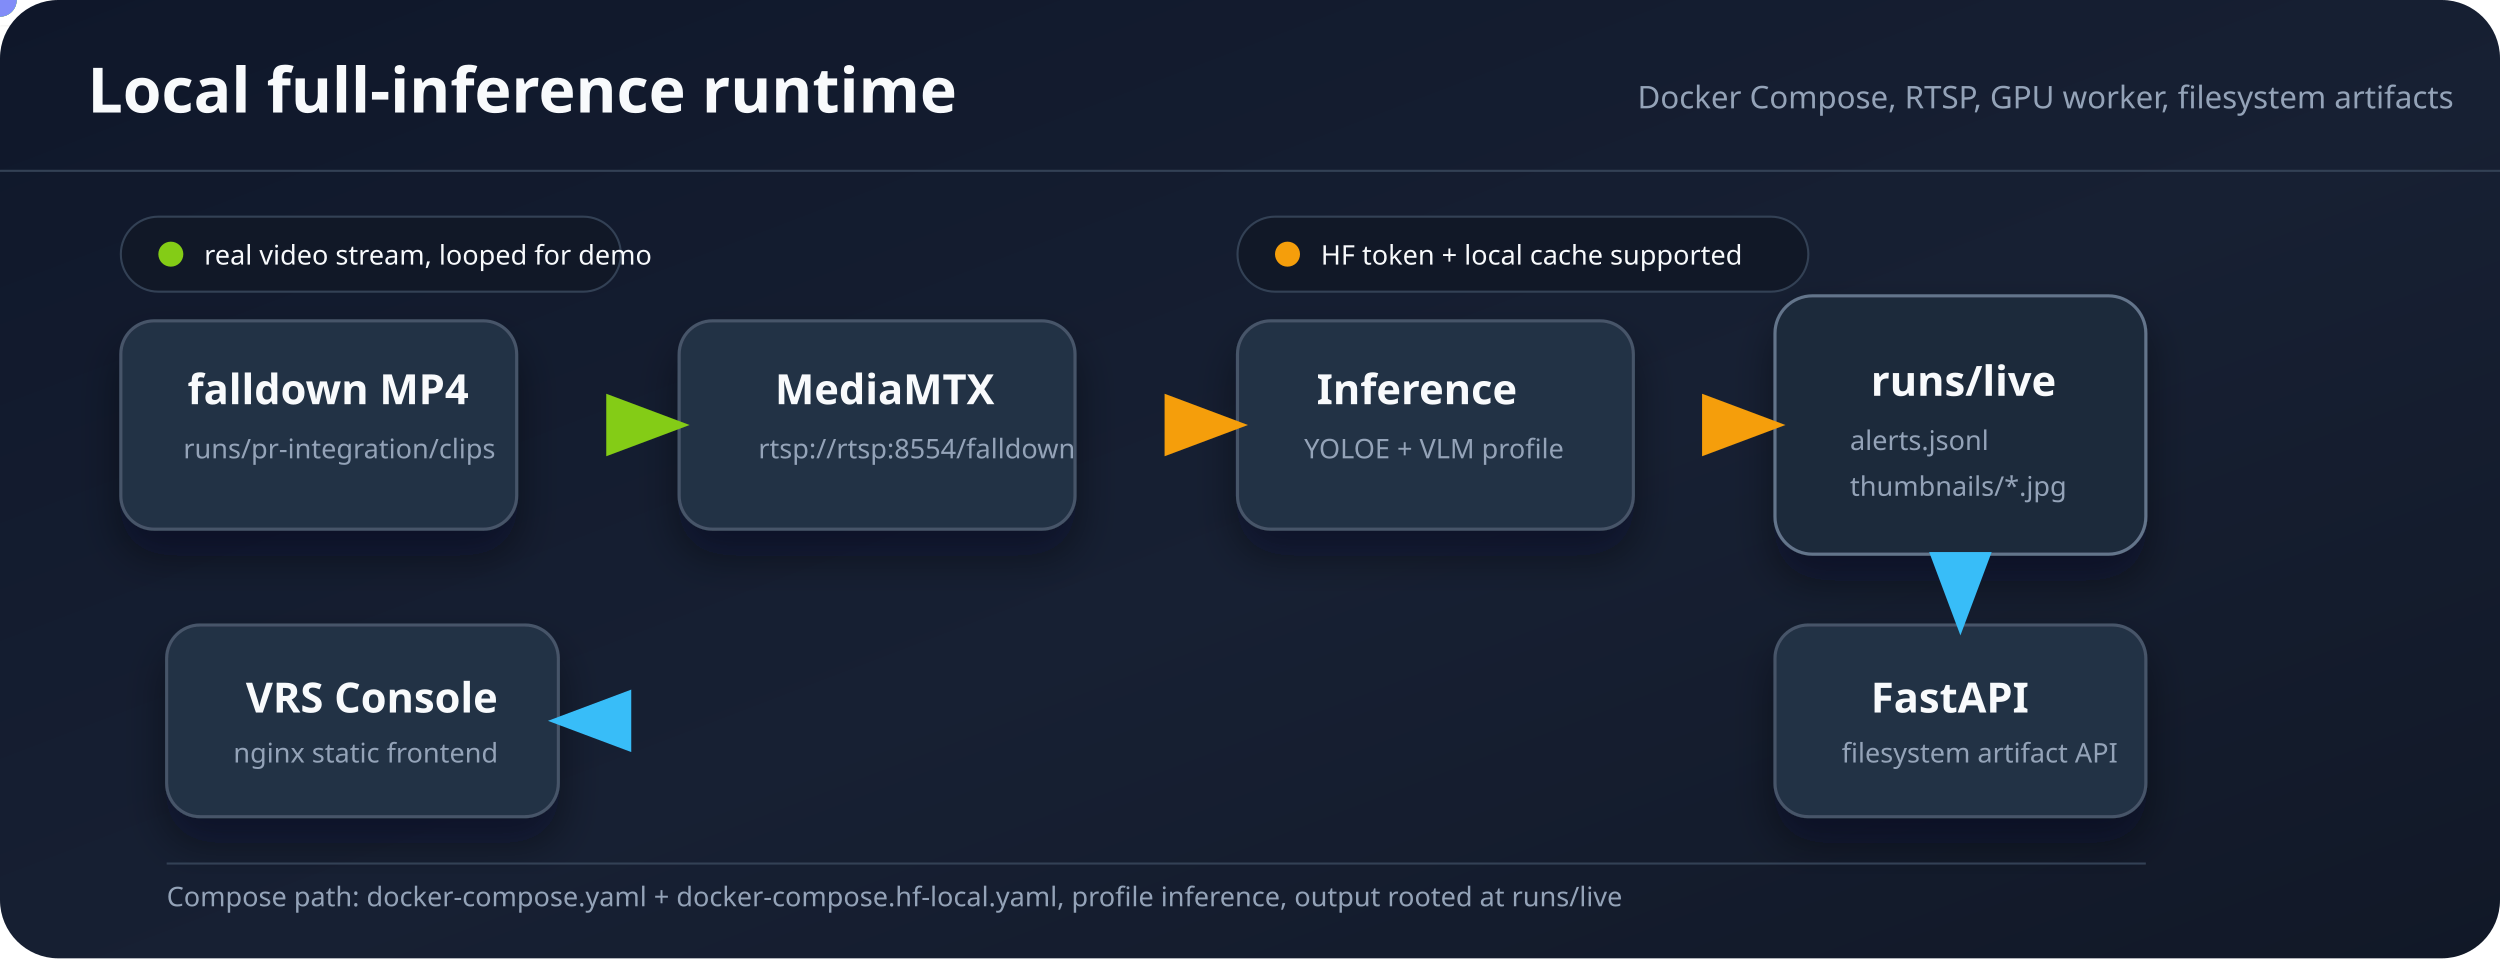
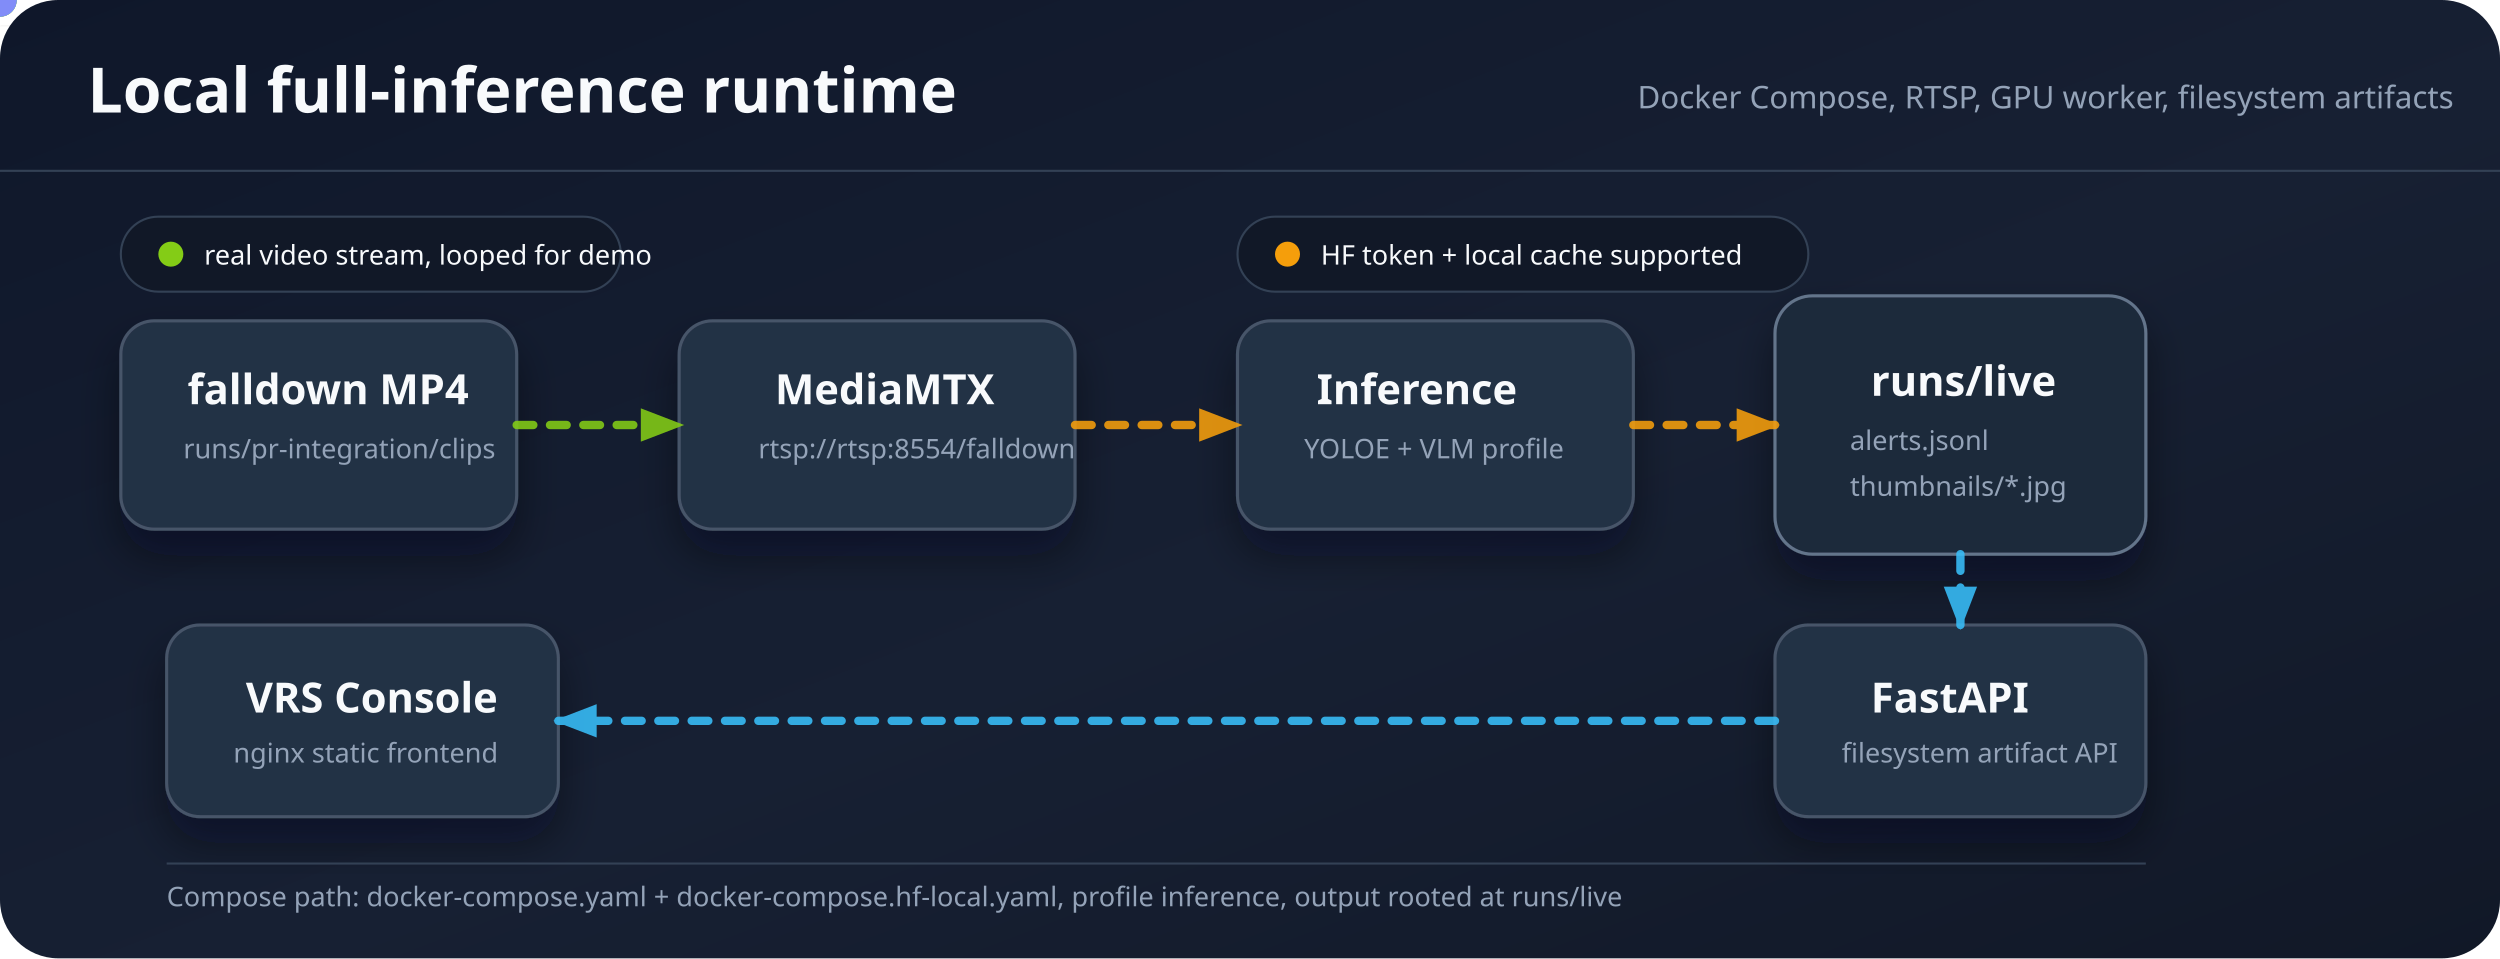
<svg xmlns="http://www.w3.org/2000/svg" width="1200" height="460" viewBox="0 0 1200 460" role="img" aria-labelledby="title desc">
  <defs>
    <linearGradient id="bg" x1="0" y1="0" x2="1" y2="1">
      <stop offset="0" stop-color="#0f172a" />
      <stop offset="0.55" stop-color="#172033" />
      <stop offset="1" stop-color="#111827" />
    </linearGradient>
    <linearGradient id="green" x1="0" y1="0" x2="1" y2="0">
      <stop offset="0" stop-color="#84cc16" />
      <stop offset="1" stop-color="#10b981" />
    </linearGradient>
    <linearGradient id="blue" x1="0" y1="0" x2="1" y2="0">
      <stop offset="0" stop-color="#38bdf8" />
      <stop offset="1" stop-color="#818cf8" />
    </linearGradient>
    <linearGradient id="amber" x1="0" y1="0" x2="1" y2="0">
      <stop offset="0" stop-color="#f59e0b" />
      <stop offset="1" stop-color="#fb7185" />
    </linearGradient>
    <filter id="shadow" x="-20%" y="-30%" width="140%" height="160%">
      <feDropShadow dx="0" dy="12" stdDeviation="10" flood-color="#020617" flood-opacity="0.42" />
    </filter>
-     <marker id="arrowGreen" markerWidth="10" markerHeight="10" refX="7" refY="3" orient="auto" markerUnits="strokeWidth">
-       <path d="M0,0 L0,6 L8,3 z" fill="#84cc16" />
+     <marker id="arrowGreen" markerWidth="6.5" markerHeight="6.5" refX="4.6" refY="2" orient="auto" markerUnits="strokeWidth">
+       <path d="M0,0 L0,4 L5.2,2 z" fill="#84cc16" />
    </marker>
-     <marker id="arrowBlue" markerWidth="10" markerHeight="10" refX="7" refY="3" orient="auto" markerUnits="strokeWidth">
-       <path d="M0,0 L0,6 L8,3 z" fill="#38bdf8" />
+     <marker id="arrowBlue" markerWidth="6.5" markerHeight="6.5" refX="4.6" refY="2" orient="auto" markerUnits="strokeWidth">
+       <path d="M0,0 L0,4 L5.2,2 z" fill="#38bdf8" />
    </marker>
-     <marker id="arrowAmber" markerWidth="10" markerHeight="10" refX="7" refY="3" orient="auto" markerUnits="strokeWidth">
-       <path d="M0,0 L0,6 L8,3 z" fill="#f59e0b" />
+     <marker id="arrowAmber" markerWidth="6.5" markerHeight="6.5" refX="4.6" refY="2" orient="auto" markerUnits="strokeWidth">
+       <path d="M0,0 L0,4 L5.2,2 z" fill="#f59e0b" />
    </marker>
    <style>
      text{font-family:sans-serif;fill:#f8fafc;font-style:normal}
      .label{fill:#f8fafc;font-style:normal}
      .muted{fill:#94a3b8;font-style:normal}
      .tiny{font-size:13px}
      .small{font-size:15px}
      .medium{font-size:20px;font-weight:700}
      .large{font-size:30px;font-weight:800}
      .box{fill:#243044;stroke:#475569;stroke-width:1.5;filter:url(#shadow)}
      .store{fill:#1e293b;stroke:#64748b;stroke-width:1.5;filter:url(#shadow)}
-       .flow{fill:none;stroke-linecap:round;stroke-width:5;stroke-dasharray:12 15}
-       .greenStroke{stroke:url(#green);marker-end:url(#arrowGreen)}
-       .blueStroke{stroke:url(#blue);marker-end:url(#arrowBlue)}
-       .amberStroke{stroke:url(#amber);marker-end:url(#arrowAmber)}
+       .flow{fill:none;stroke-linecap:round;stroke-width:4;stroke-dasharray:8 8;opacity:.88}
+       .greenStroke{stroke:#84cc16;marker-end:url(#arrowGreen)}
+       .blueStroke{stroke:#38bdf8;marker-end:url(#arrowBlue)}
+       .amberStroke{stroke:#f59e0b;marker-end:url(#arrowAmber)}
      .pulse{filter:url(#shadow)}
      @media (prefers-reduced-motion:no-preference){
        .flow{animation:dash 1.65s linear infinite}
        .p1{animation:rtsp 5s linear infinite}
        .p2{animation:infer 5s linear infinite}
        .p3{animation:api 5s linear infinite}
        .p4{animation:ui 5s linear infinite}
      }
      @keyframes dash{to{stroke-dashoffset:-54}}
      @keyframes rtsp{
        0%{transform:translate(128px,205px);opacity:0}
        8%{opacity:1}
        25%{transform:translate(346px,205px);opacity:1}
        33%,100%{transform:translate(346px,205px);opacity:0}
      }
      @keyframes infer{
        0%,25%{transform:translate(498px,205px);opacity:0}
        33%{opacity:1}
        56%{transform:translate(742px,205px);opacity:1}
        64%,100%{transform:translate(742px,205px);opacity:0}
      }
      @keyframes api{
        0%,56%{transform:translate(835px,205px);opacity:0}
        64%{opacity:1}
        78%{transform:translate(958px,268px);opacity:1}
        86%,100%{transform:translate(958px,268px);opacity:0}
      }
      @keyframes ui{
        0%,70%{transform:translate(958px,268px);opacity:0}
        78%{opacity:1}
        94%{transform:translate(958px,348px);opacity:1}
        100%{transform:translate(958px,348px);opacity:0}
      }
    </style>
  </defs>
  <rect width="1200" height="460" rx="28" fill="url(#bg)" />
  <path d="M0 82H1200" stroke="#334155" stroke-width="1" />
  <text fill="#f8fafc" class="label large" x="42" y="54">Local full-inference runtime</text>
  <text fill="#94a3b8" class="label muted small" x="786" y="52">Docker Compose, RTSP, GPU worker, filesystem artifacts</text>
  <rect class="box" x="58" y="154" width="190" height="100" rx="16" />
  <text fill="#f8fafc" class="label medium" x="90" y="194">falldown MP4</text>
  <text fill="#94a3b8" class="label muted tiny" x="88" y="220">runs/pr-integration/clips</text>
  <rect class="box" x="326" y="154" width="190" height="100" rx="16" />
  <text fill="#f8fafc" class="label medium" x="372" y="194">MediaMTX</text>
  <text fill="#94a3b8" class="label muted tiny" x="364" y="220">rtsp://rtsp:8554/falldown</text>
  <rect class="box" x="594" y="154" width="190" height="100" rx="16" />
  <text fill="#f8fafc" class="label medium" x="632" y="194">Inference</text>
  <text fill="#94a3b8" class="label muted tiny" x="626" y="220">YOLOE + VLM profile</text>
  <rect class="store" x="852" y="142" width="178" height="124" rx="18" />
  <text fill="#f8fafc" class="label medium" x="898" y="190">runs/live</text>
  <text fill="#94a3b8" class="label muted tiny" x="888" y="216">alerts.jsonl</text>
  <text fill="#94a3b8" class="label muted tiny" x="888" y="238">thumbnails/*.jpg</text>
  <rect class="box" x="852" y="300" width="178" height="92" rx="16" />
  <text fill="#f8fafc" class="label medium" x="898" y="342">FastAPI</text>
  <text fill="#94a3b8" class="label muted tiny" x="884" y="366">filesystem artifact API</text>
  <rect class="box" x="80" y="300" width="188" height="92" rx="16" />
  <text fill="#f8fafc" class="label medium" x="118" y="342">VRS Console</text>
  <text fill="#94a3b8" class="label muted tiny" x="112" y="366">nginx static frontend</text>
-   <path class="flow greenStroke" d="M248 204H326" />
-   <path class="flow amberStroke" d="M516 204H594" />
-   <path class="flow amberStroke" d="M784 204H852" />
-   <path class="flow blueStroke" d="M941 266V300" />
-   <path class="flow blueStroke" d="M852 346H268" />
+   <path class="flow greenStroke" d="M248 204H326" fill="none" stroke="#84cc16" stroke-width="4" stroke-dasharray="8 8" stroke-linecap="round" opacity=".88" marker-end="url(#arrowGreen)" />
+   <path class="flow amberStroke" d="M516 204H594" fill="none" stroke="#f59e0b" stroke-width="4" stroke-dasharray="8 8" stroke-linecap="round" opacity=".88" marker-end="url(#arrowAmber)" />
+   <path class="flow amberStroke" d="M784 204H852" fill="none" stroke="#f59e0b" stroke-width="4" stroke-dasharray="8 8" stroke-linecap="round" opacity=".88" marker-end="url(#arrowAmber)" />
+   <path class="flow blueStroke" d="M941 266V300" fill="none" stroke="#38bdf8" stroke-width="4" stroke-dasharray="8 8" stroke-linecap="round" opacity=".88" marker-end="url(#arrowBlue)" />
+   <path class="flow blueStroke" d="M852 346H268" fill="none" stroke="#38bdf8" stroke-width="4" stroke-dasharray="8 8" stroke-linecap="round" opacity=".88" marker-end="url(#arrowBlue)" />
  <circle class="pulse p1" r="8" fill="#84cc16" />
  <circle class="pulse p2" r="8" fill="#f59e0b" />
  <circle class="pulse p3" r="8" fill="#38bdf8" />
  <circle class="pulse p4" r="8" fill="#818cf8" />
  <rect x="58" y="104" width="240" height="36" rx="18" fill="#111827" stroke="#334155" />
  <circle cx="82" cy="122" r="6" fill="#84cc16" />
  <text fill="#f8fafc" class="label tiny" x="98" y="127">real video stream, looped for demo</text>
  <rect x="594" y="104" width="274" height="36" rx="18" fill="#111827" stroke="#334155" />
  <circle cx="618" cy="122" r="6" fill="#f59e0b" />
  <text fill="#f8fafc" class="label tiny" x="634" y="127">HF token + local cache supported</text>
  <rect x="80" y="414" width="950" height="1" fill="#334155" />
  <text fill="#94a3b8" class="label muted tiny" x="80" y="435">Compose path: docker-compose.yaml + docker-compose.hf-local.yaml, profile inference, output rooted at runs/live</text>
</svg>
